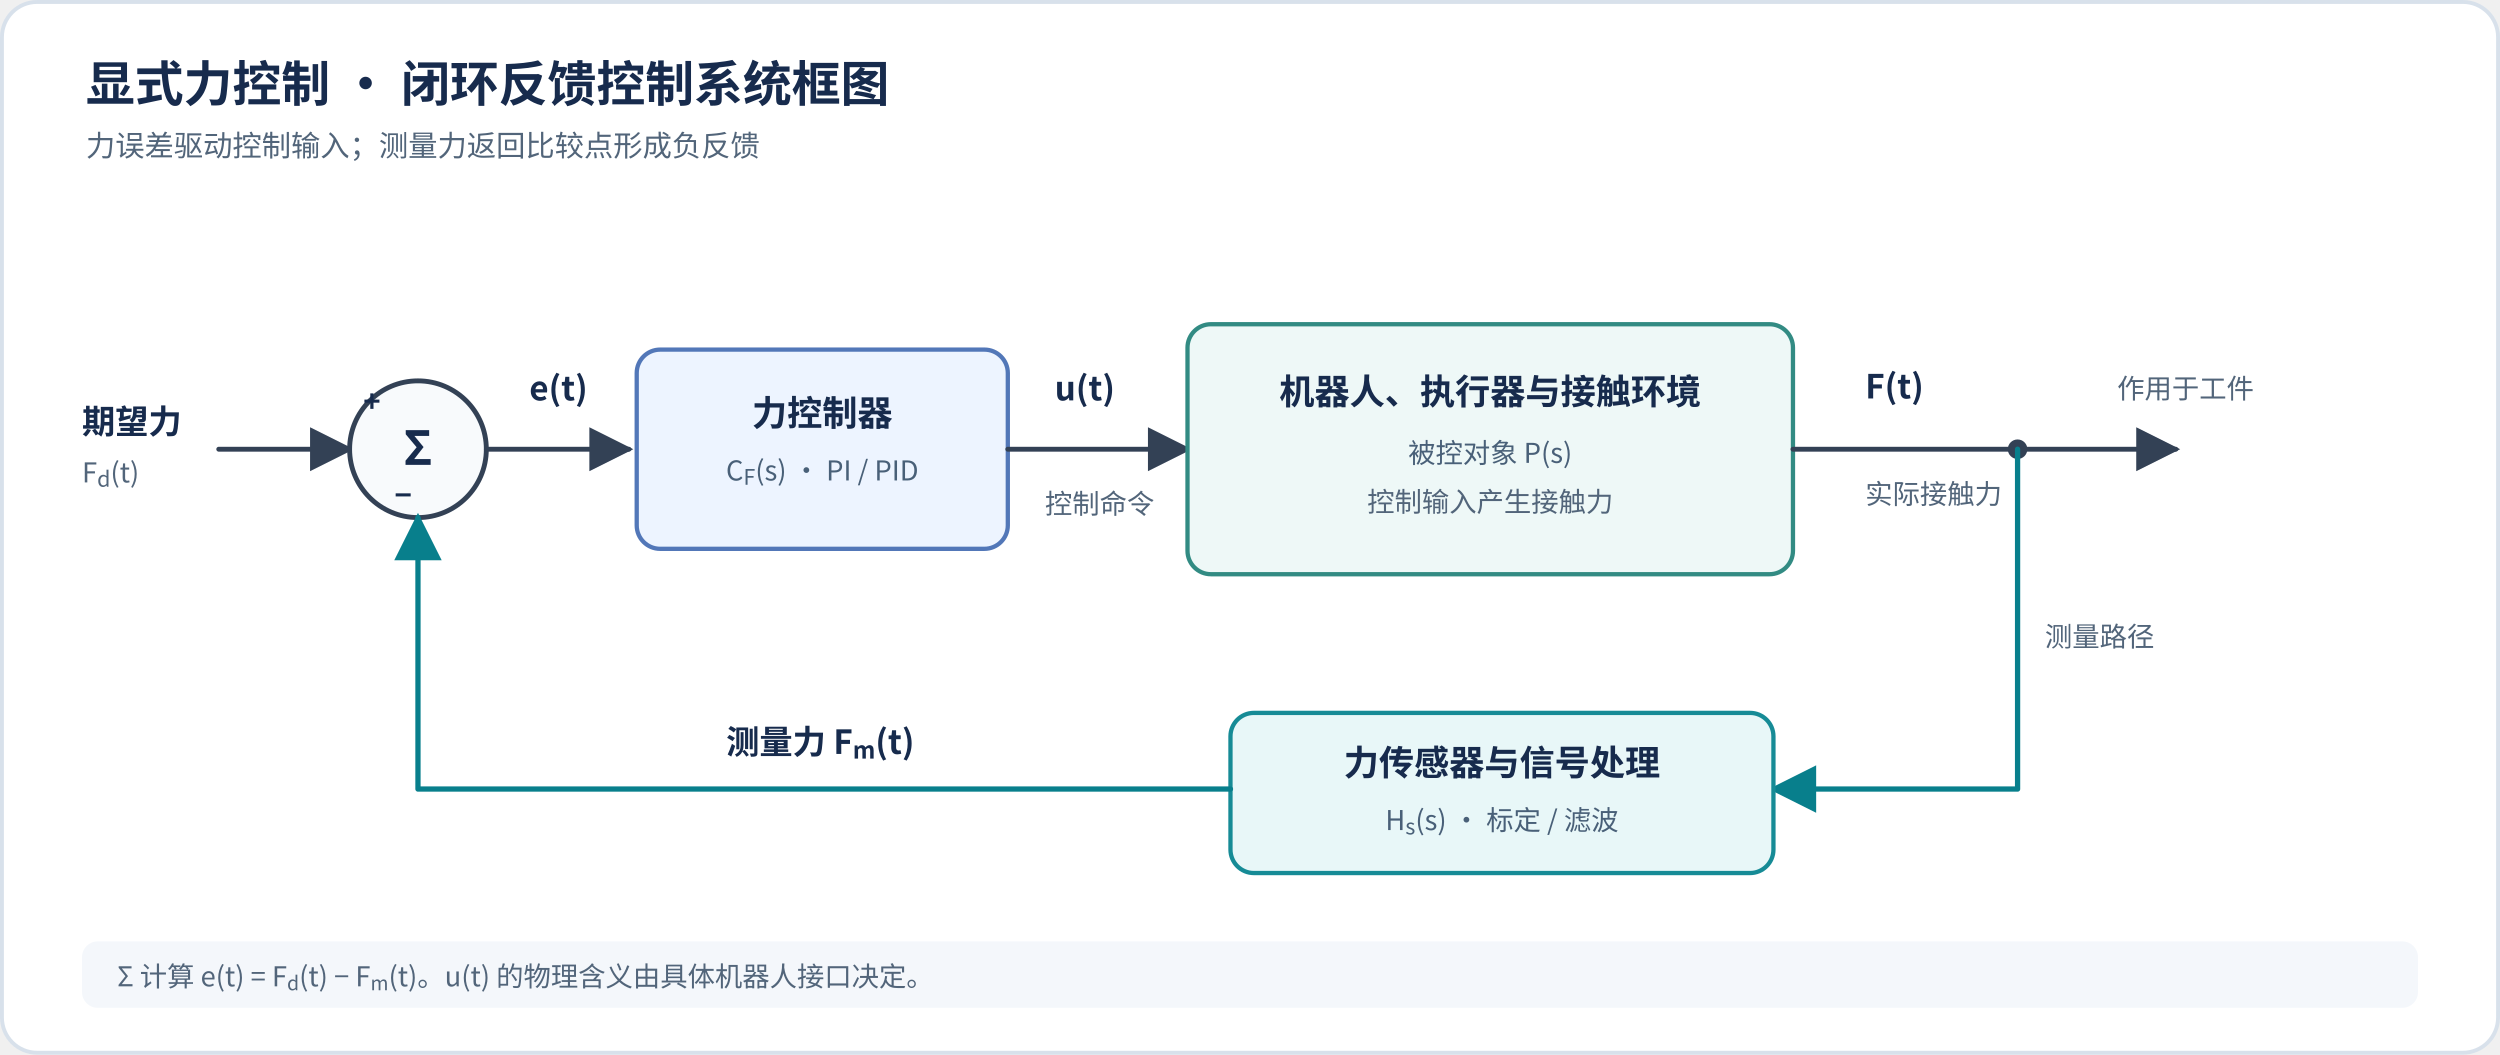
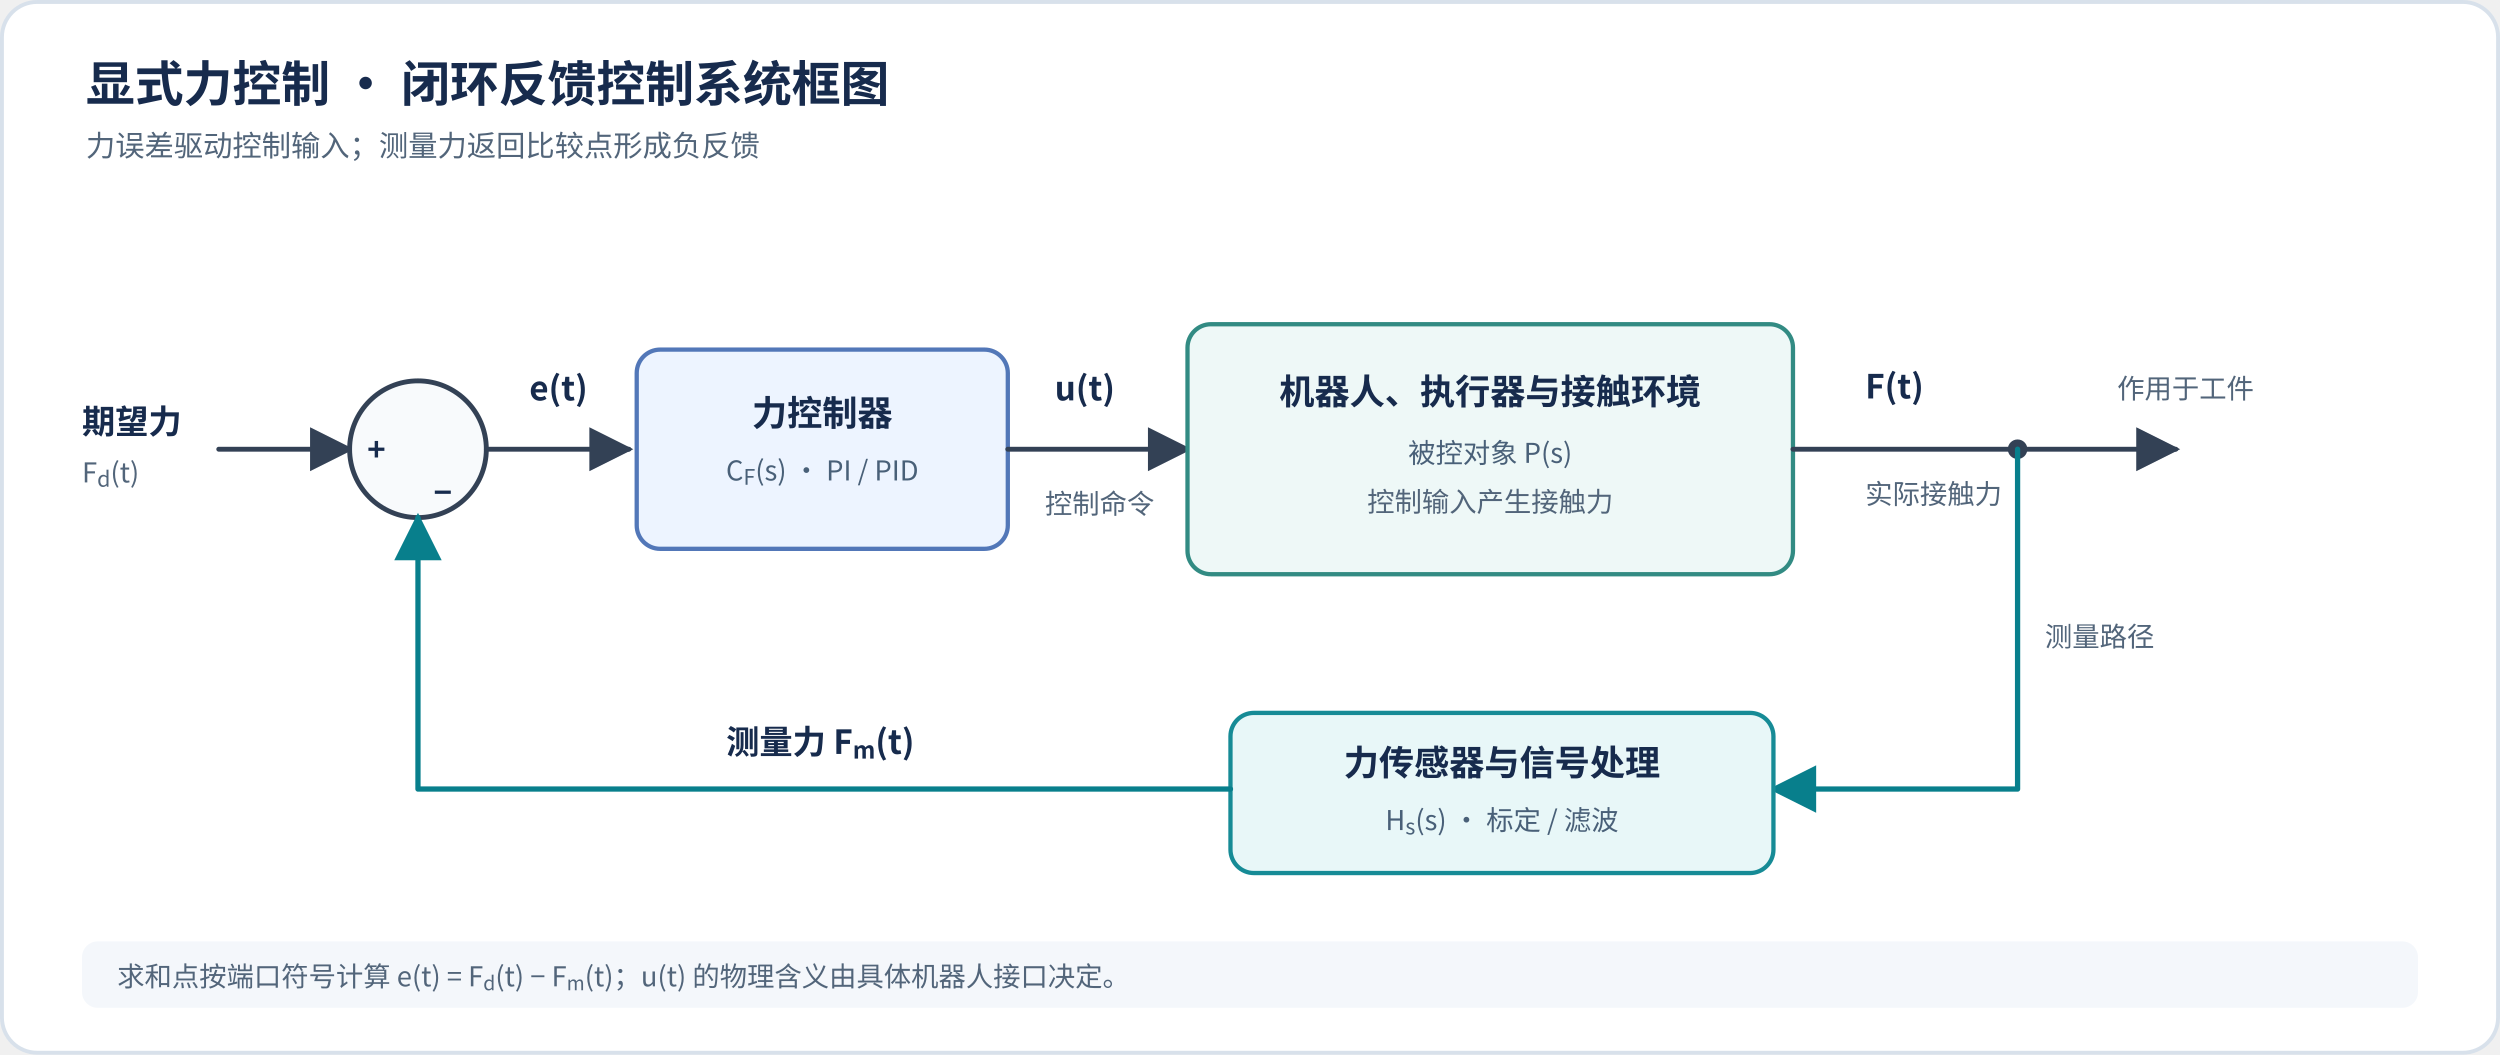
<svg xmlns="http://www.w3.org/2000/svg" viewBox="0 0 1280 540" role="img" aria-labelledby="title desc">
  <defs>
    <marker id="arrow-dark" viewBox="0 0 10 10" refX="9" refY="5" markerWidth="9" markerHeight="9" orient="auto-start-reverse">
      <path d="M 0 0 L 10 5 L 0 10 z" fill="#334155" />
    </marker>
    <marker id="arrow-teal" viewBox="0 0 10 10" refX="9" refY="5" markerWidth="9" markerHeight="9" orient="auto-start-reverse">
      <path d="M 0 0 L 10 5 L 0 10 z" fill="#087f8c" />
    </marker>
    <style>
      text { font-family: "Microsoft YaHei", "Noto Sans CJK SC", "Segoe UI", sans-serif; fill: #172b4d; }
      .title { font-size: 25px; font-weight: 700; }
      .subtitle { font-size: 15px; fill: #52657a; }
      .signal { font-size: 17px; font-weight: 650; }
      .block-title { font-size: 18px; font-weight: 700; }
      .block-sub { font-size: 14px; fill: #496078; }
      .minor { font-size: 14px; fill: #52657a; }
      .line { fill: none; stroke: #334155; stroke-width: 2.5; stroke-linecap: round; stroke-linejoin: round; }
      .feedback { fill: none; stroke: #087f8c; stroke-width: 2.7; stroke-linecap: round; stroke-linejoin: round; }
    </style>
  </defs>
  <rect x="1" y="1" width="1278" height="538" rx="18" fill="#ffffff" stroke="#d8e1eb" stroke-width="2" />
  <text x="44" y="52" class="title">显式力控制 · 闭环反馈控制系统框图</text>
  <text x="44" y="80" class="subtitle">力误差驱动控制输入；测量力返回比较点形成负反馈</text>
  <text x="42" y="222" class="signal">期望力</text>
  <text x="42" y="247" class="minor">F<tspan baseline-shift="sub" font-size="11">d</tspan>(t)</text>
  <path class="line" d="M 112 230 H 179" marker-end="url(#arrow-dark)" />
  <circle cx="214" cy="230" r="35" fill="#f8fafc" stroke="#334155" stroke-width="2.5" />
-   <text x="214" y="238" text-anchor="middle" font-size="24" font-weight="650">Σ</text>
-   <text x="186" y="211" font-size="15" font-weight="700">+</text>
-   <text x="202" y="259" font-size="15" font-weight="700" fill="#087f8c">−</text>
+   <text x="188" y="236" font-size="16" font-weight="700">+</text>
+   <text x="222" y="258" font-size="16" font-weight="700" fill="#087f8c">−</text>
  <path class="line" d="M 249 230 H 322" marker-end="url(#arrow-dark)" />
  <text x="271" y="205" class="signal">e(t)</text>
  <rect x="326" y="179" width="190" height="102" rx="12" fill="#edf4ff" stroke="#5277b8" stroke-width="2.2" />
  <text x="421" y="218" text-anchor="middle" class="block-title">力控制器</text>
  <text x="421" y="246" text-anchor="middle" class="block-sub">C<tspan baseline-shift="sub" font-size="11">F</tspan>(s) · PI / PID</text>
  <path class="line" d="M 516 230 H 608" marker-end="url(#arrow-dark)" />
  <text x="540" y="205" class="signal">u(t)</text>
  <text x="535" y="263" class="minor">控制命令</text>
  <rect x="608" y="166" width="310" height="128" rx="12" fill="#eef8f7" stroke="#328b83" stroke-width="2.2" />
  <text x="763" y="207" text-anchor="middle" class="block-title">机器人、执行器与接触环境</text>
  <text x="763" y="237" text-anchor="middle" class="block-sub">被控对象 P(s)</text>
  <text x="763" y="262" text-anchor="middle" class="minor">控制输入产生接触力</text>
  <path class="line" d="M 918 230 H 1114" marker-end="url(#arrow-dark)" />
  <text x="955" y="204" class="signal">F(t)</text>
  <text x="955" y="258" class="minor">实际接触力</text>
  <circle cx="1033" cy="230" r="5" fill="#334155" />
  <text x="1084" y="204" class="minor">作用于工件</text>
  <path class="feedback" d="M 1033 230 V 404 H 908" marker-end="url(#arrow-teal)" />
  <text x="1047" y="331" class="minor" fill="#087f8c">测量路径</text>
  <rect x="630" y="365" width="278" height="82" rx="12" fill="#e8f7f8" stroke="#168b96" stroke-width="2.2" />
  <text x="769" y="397" text-anchor="middle" class="block-title">力传感器与信号处理</text>
  <text x="769" y="425" text-anchor="middle" class="block-sub">H<tspan baseline-shift="sub" font-size="11">s</tspan>(s) · 标定 / 滤波</text>
  <path class="feedback" d="M 630 404 H 214 V 265" marker-end="url(#arrow-teal)" />
  <text x="420" y="386" text-anchor="middle" class="signal" fill="#087f8c">测量力 F<tspan baseline-shift="sub" font-size="12">m</tspan>(t)</text>
  <rect x="42" y="482" width="1196" height="34" rx="8" fill="#f4f7fb" />
-   <text x="60" y="505" class="minor">Σ 计算 e(t) = F<tspan baseline-shift="sub" font-size="10">d</tspan>(t) − F<tspan baseline-shift="sub" font-size="10">m</tspan>(t)。u(t) 的物理含义由具体机器人接口决定。</text>
+   <text x="60" y="505" class="minor">求和点按端口符号计算 e(t) = F<tspan baseline-shift="sub" font-size="10">d</tspan>(t) − F<tspan baseline-shift="sub" font-size="10">m</tspan>(t)；u(t) 的物理含义由具体机器人接口决定。</text>
</svg>
